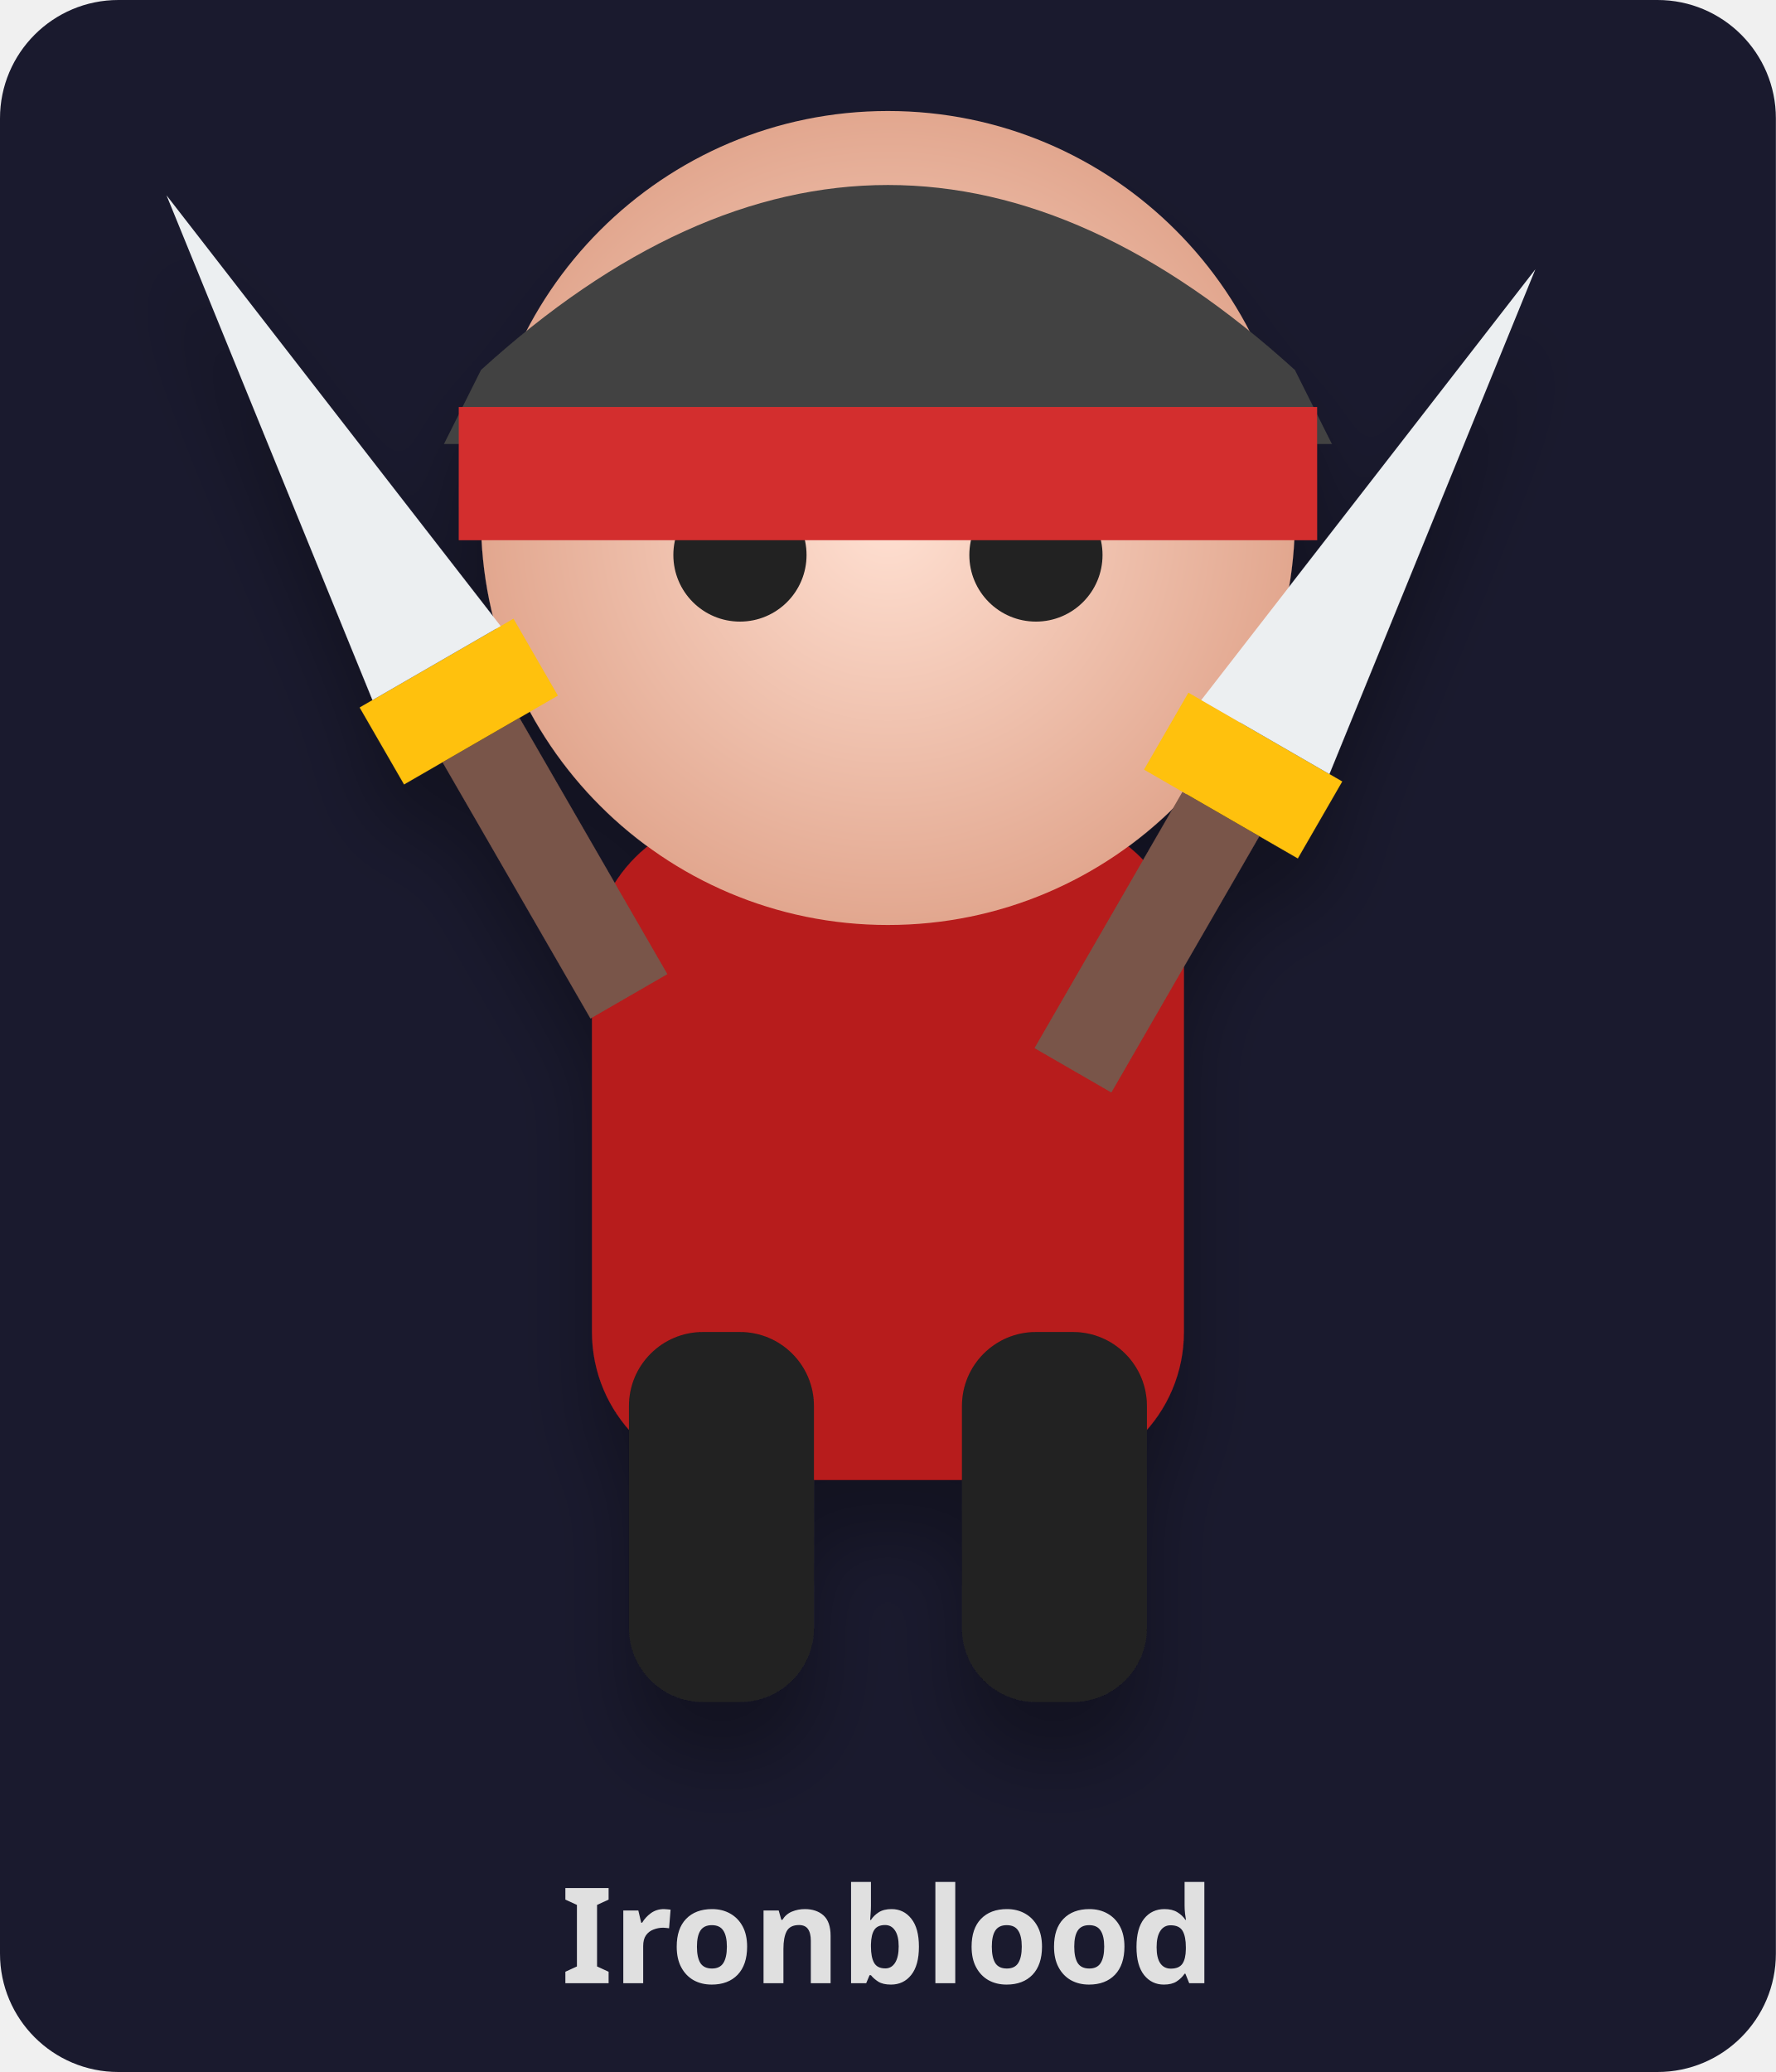
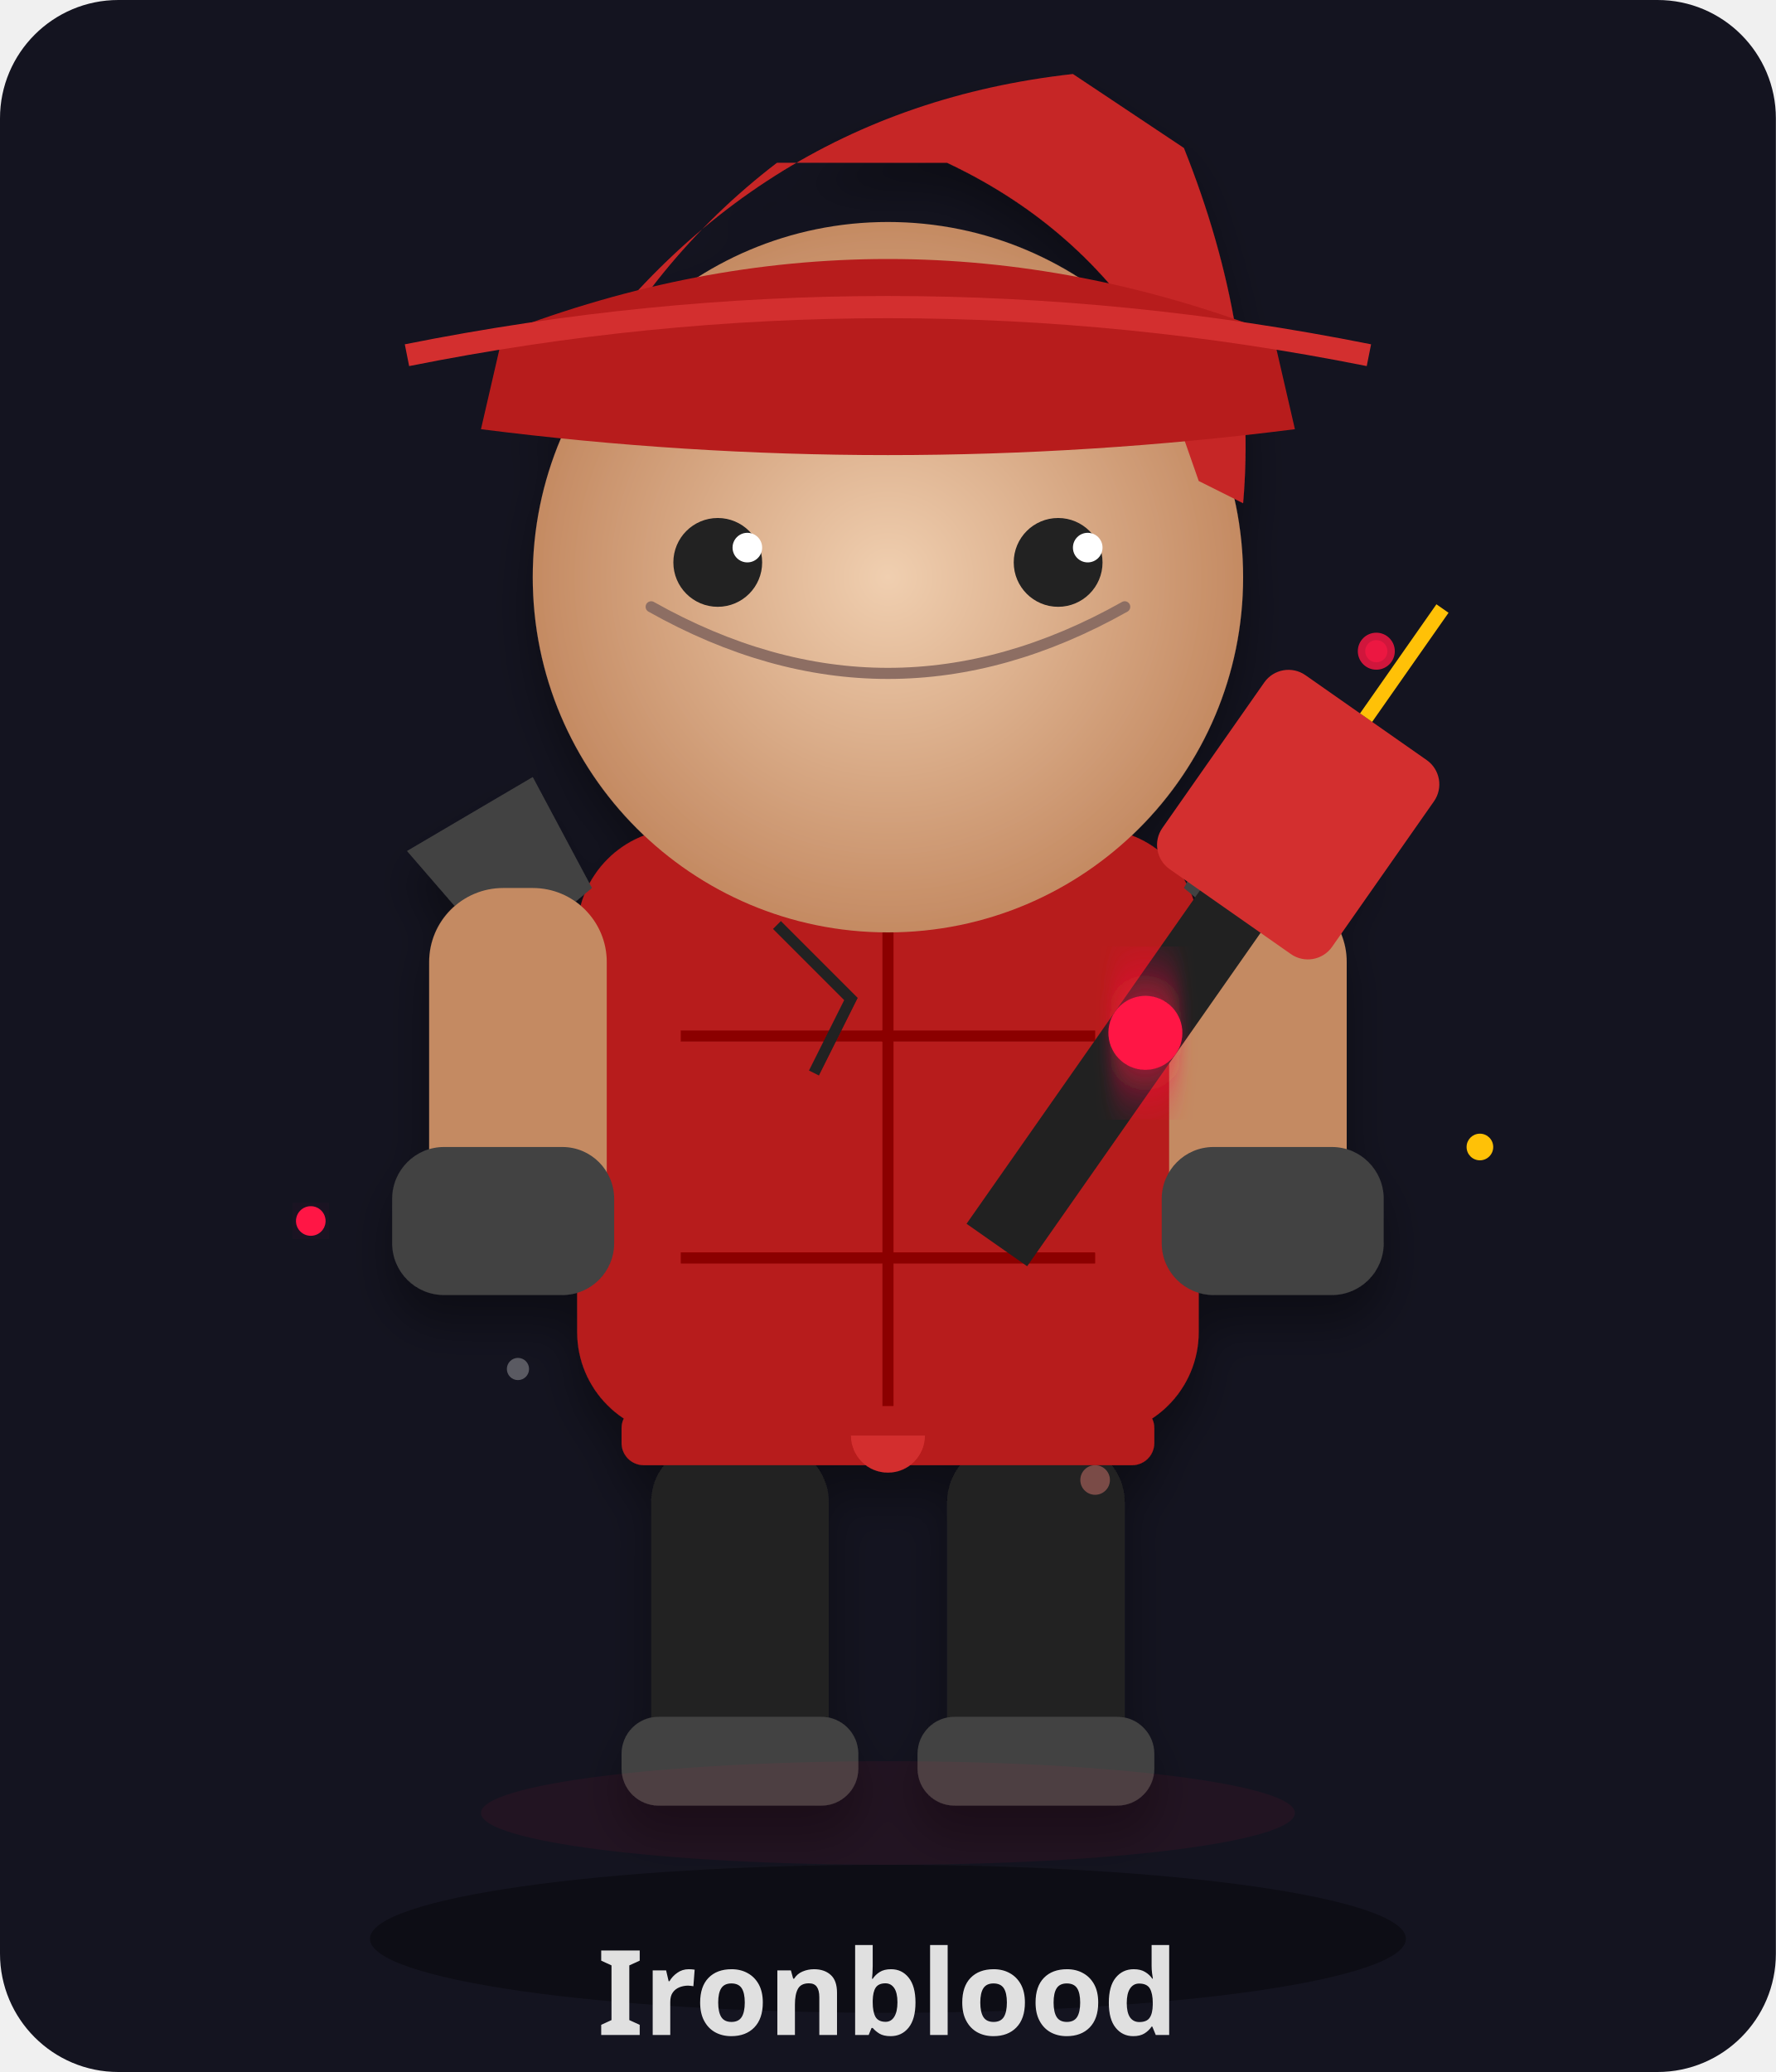
<svg xmlns="http://www.w3.org/2000/svg" viewBox="0 0 240 280" width="100%" height="100%">
  <defs>
    <radialGradient id="skin" cx="50%" cy="50%" r="50%">
-       <stop offset="0%" stop-color="#FFE0D2" />
-       <stop offset="100%" stop-color="#E2A78F" />
+       <stop offset="0%" stop-color="#F0CFB0" />
+       <stop offset="100%" stop-color="#C48A62" />
    </radialGradient>
-     <filter id="shadow" x="-20%" y="-20%" width="140%" height="140%">
-       <feDropShadow dx="0" dy="8" stdDeviation="5" flood-color="#000" flood-opacity="0.3" />
+     <filter id="shadow">
+       <feDropShadow dx="0" dy="4" stdDeviation="3" flood-color="#000" flood-opacity="0.35" />
    </filter>
-     <filter id="glow" x="-50%" y="-50%" width="200%" height="200%">
-       <feGaussianBlur stdDeviation="5" result="coloredBlur" />
+     <filter id="strongglow">
+       <feGaussianBlur stdDeviation="4" result="b" />
      <feMerge>
-         <feMergeNode in="coloredBlur" />
+         <feMergeNode in="b" />
        <feMergeNode in="SourceGraphic" />
      </feMerge>
    </filter>
  </defs>
-   <rect width="100%" height="100%" rx="16" fill="#1a1a2e" />
+   <rect width="100%" height="100%" rx="16" fill="#141420" />
+   <ellipse cx="120" cy="262" rx="70" ry="10" fill="#000" opacity="0.35" />
  <g filter="url(#shadow)">
-     <rect x="80" y="110" width="80" height="90" rx="20" fill="#B71C1C" />
-     <rect x="85" y="180" width="25" height="50" rx="10" fill="#212121" />
-     <rect x="130" y="180" width="25" height="50" rx="10" fill="#212121" />
-     <circle cx="120" cy="70" r="55" fill="url(#skin)" />
-     <circle cx="100" cy="75" r="9" fill="#212121" />
-     <circle cx="140" cy="75" r="9" fill="#212121" />
-     <path d="M 65 50 Q 120 0 175 50 L 180 60 L 60 60 Z" fill="#424242" />
-     <rect x="62" y="55" width="116" height="18" fill="#D32F2F" />
-     <g transform="translate(165, 110) rotate(30)">
-       <rect x="-6" y="0" width="12" height="40" fill="#795548" />
-       <rect x="-12" y="-12" width="24" height="12" fill="#FFC107" />
-       <path d="M -10 -12 L 0 -85 L 10 -12 Z" fill="#ECEFF1" />
-     </g>
-     <g transform="translate(65, 100) rotate(-30)">
-       <rect x="-6" y="0" width="12" height="40" fill="#795548" />
-       <rect x="-12" y="-12" width="24" height="12" fill="#FFC107" />
-       <path d="M -10 -12 L 0 -85 L 10 -12 Z" fill="#ECEFF1" />
+     <animateTransform attributeName="transform" type="translate" values="0,0;0,-2;0,0" dur="2.5s" repeatCount="indefinite" />
+     <rect x="88" y="195" width="24" height="45" rx="8" fill="#212121" />
+     <rect x="128" y="195" width="24" height="45" rx="8" fill="#212121" />
+     <rect x="84" y="232" width="32" height="12" rx="5" fill="#424242" />
+     <rect x="124" y="232" width="32" height="12" rx="5" fill="#424242" />
+     <rect x="84" y="190" width="72" height="8" rx="3" fill="#B71C1C" />
+     <circle cx="120" cy="194" r="5" fill="#D32F2F">
+       <animate attributeName="r" values="5;7;5" dur="1s" repeatCount="indefinite" />
+     </circle>
+     <rect x="78" y="112" width="84" height="82" rx="14" fill="#B71C1C" />
+     <path d="M 120 116 L 120 190 M 92 140 L 148 140 M 92 170 L 148 170" stroke="#8B0000" stroke-width="1.5" />
+     <path d="M 105 125 L 115 135 L 110 145" stroke="#212121" stroke-width="1.5" fill="none" />
+     <path d="M 55 115 L 72 105 L 80 120 L 68 130 Z" fill="#424242" />
+     <path d="M 185 115 L 168 105 L 160 120 L 172 130 Z" fill="#424242" />
+     <rect x="58" y="120" width="24" height="52" rx="10" fill="#C48A62" />
+     <rect x="158" y="120" width="24" height="52" rx="10" fill="#C48A62" />
+     <rect x="53" y="155" width="30" height="20" rx="7" fill="#424242" />
+     <rect x="157" y="155" width="30" height="20" rx="7" fill="#424242" />
+     <circle cx="120" cy="78" r="48" fill="url(#skin)" />
+     <circle cx="97" cy="76" r="6" fill="#212121" />
+     <circle cx="101" cy="74" r="2" fill="#FFF" />
+     <circle cx="143" cy="76" r="6" fill="#212121" />
+     <circle cx="147" cy="74" r="2" fill="#FFF" />
+     <path d="M 88 82 Q 120 100 152 82" fill="none" stroke="#8D6E63" stroke-width="1.5" stroke-linecap="round" />
+     <path d="M 74 55 Q 100 15 145 10 L 160 20 Q 170 45 168 68 L 162 65 L 155 45 Q 145 30 128 22 L 105 22 Q 88 35 78 55 L 70 58 Z" fill="#C62828" />
+   </g>
+   <g>
+     <animateTransform attributeName="transform" type="translate" values="0,0;0,-2;0,0" dur="2.5s" repeatCount="indefinite" />
+     <path d="M 68 45 Q 120 25 172 45 L 175 58 Q 120 65 65 58 Z" fill="#B71C1C" />
+     <path d="M 55 48 Q 120 35 185 48" fill="none" stroke="#D32F2F" stroke-width="3" />
+   </g>
+   <g>
+     <animateTransform attributeName="transform" type="translate" values="170,115;170,112;170,115" dur="2s" repeatCount="indefinite" />
+     <g transform="translate(172,115) rotate(35)">
+       <animateTransform attributeName="transform" type="rotate" values="35;38;35" dur="2s" repeatCount="indefinite" additive="sum" />
+       <rect x="-5" y="0" width="10" height="65" fill="#212121" />
+       <rect x="-14" y="-22" width="28" height="32" rx="4" fill="#D32F2F" />
+       <path d="M 0 -22 L 0 -40" stroke="#FFC107" stroke-width="2" />
+       <circle cx="0" cy="30" r="5" fill="#FF1744" filter="url(#strongglow)">
+         <animate attributeName="r" values="5;8;5" dur="0.6s" repeatCount="indefinite" />
+         <animate attributeName="opacity" values="1;0.4;1" dur="0.6s" repeatCount="indefinite" />
+       </circle>
    </g>
  </g>
-   <text x="120" y="268" font-family="sans-serif" font-size="18" font-weight="bold" fill="#E0E0E0" text-anchor="middle">Ironblood</text>
+   <circle cx="186" cy="88" r="2.5" fill="#FF1744" opacity="0.8">
+     <animate attributeName="cy" values="88;145;88" dur="1.5s" repeatCount="indefinite" />
+     <animate attributeName="opacity" values="0.8;0;0.8" dur="1.5s" repeatCount="indefinite" />
+   </circle>
+   <circle cx="186" cy="88" r="1.5" fill="#FF1744" opacity="0.6">
+     <animate attributeName="cy" values="88;145;88" dur="1.2s" repeatCount="indefinite" begin="0.5s" />
+     <animate attributeName="opacity" values="0.6;0;0.6" dur="1.2s" repeatCount="indefinite" begin="0.5s" />
+   </circle>
+   <g>
+     <circle cx="42" cy="165" r="2" fill="#FF1744" filter="url(#strongglow)">
+       <animate attributeName="cy" values="165;130;165" dur="1.8s" repeatCount="indefinite" />
+       <animate attributeName="opacity" values="0.7;0;0.7" dur="1.8s" repeatCount="indefinite" />
+     </circle>
+     <circle cx="200" cy="155" r="1.8" fill="#FFC107">
+       <animate attributeName="cy" values="155;120;155" dur="2.3s" repeatCount="indefinite" />
+     </circle>
+     <circle cx="70" cy="185" r="1.5" fill="#FFF" opacity="0.3">
+       <animate attributeName="cy" values="185;155;185" dur="2.8s" repeatCount="indefinite" />
+     </circle>
+     <circle cx="148" cy="200" r="2" fill="#FF8A80" opacity="0.4">
+       <animate attributeName="cy" values="200;175;200" dur="2s" repeatCount="indefinite" />
+     </circle>
+   </g>
+   <ellipse cx="120" cy="245" rx="55" ry="7" fill="#FF1744" opacity="0.06">
+     <animate attributeName="opacity" values="0.06;0.02;0.06" dur="1.5s" repeatCount="indefinite" />
+   </ellipse>
+   <text x="120" y="275" font-family="sans-serif" font-size="16" font-weight="bold" fill="#E0E0E0" text-anchor="middle">Ironblood</text>
</svg>
